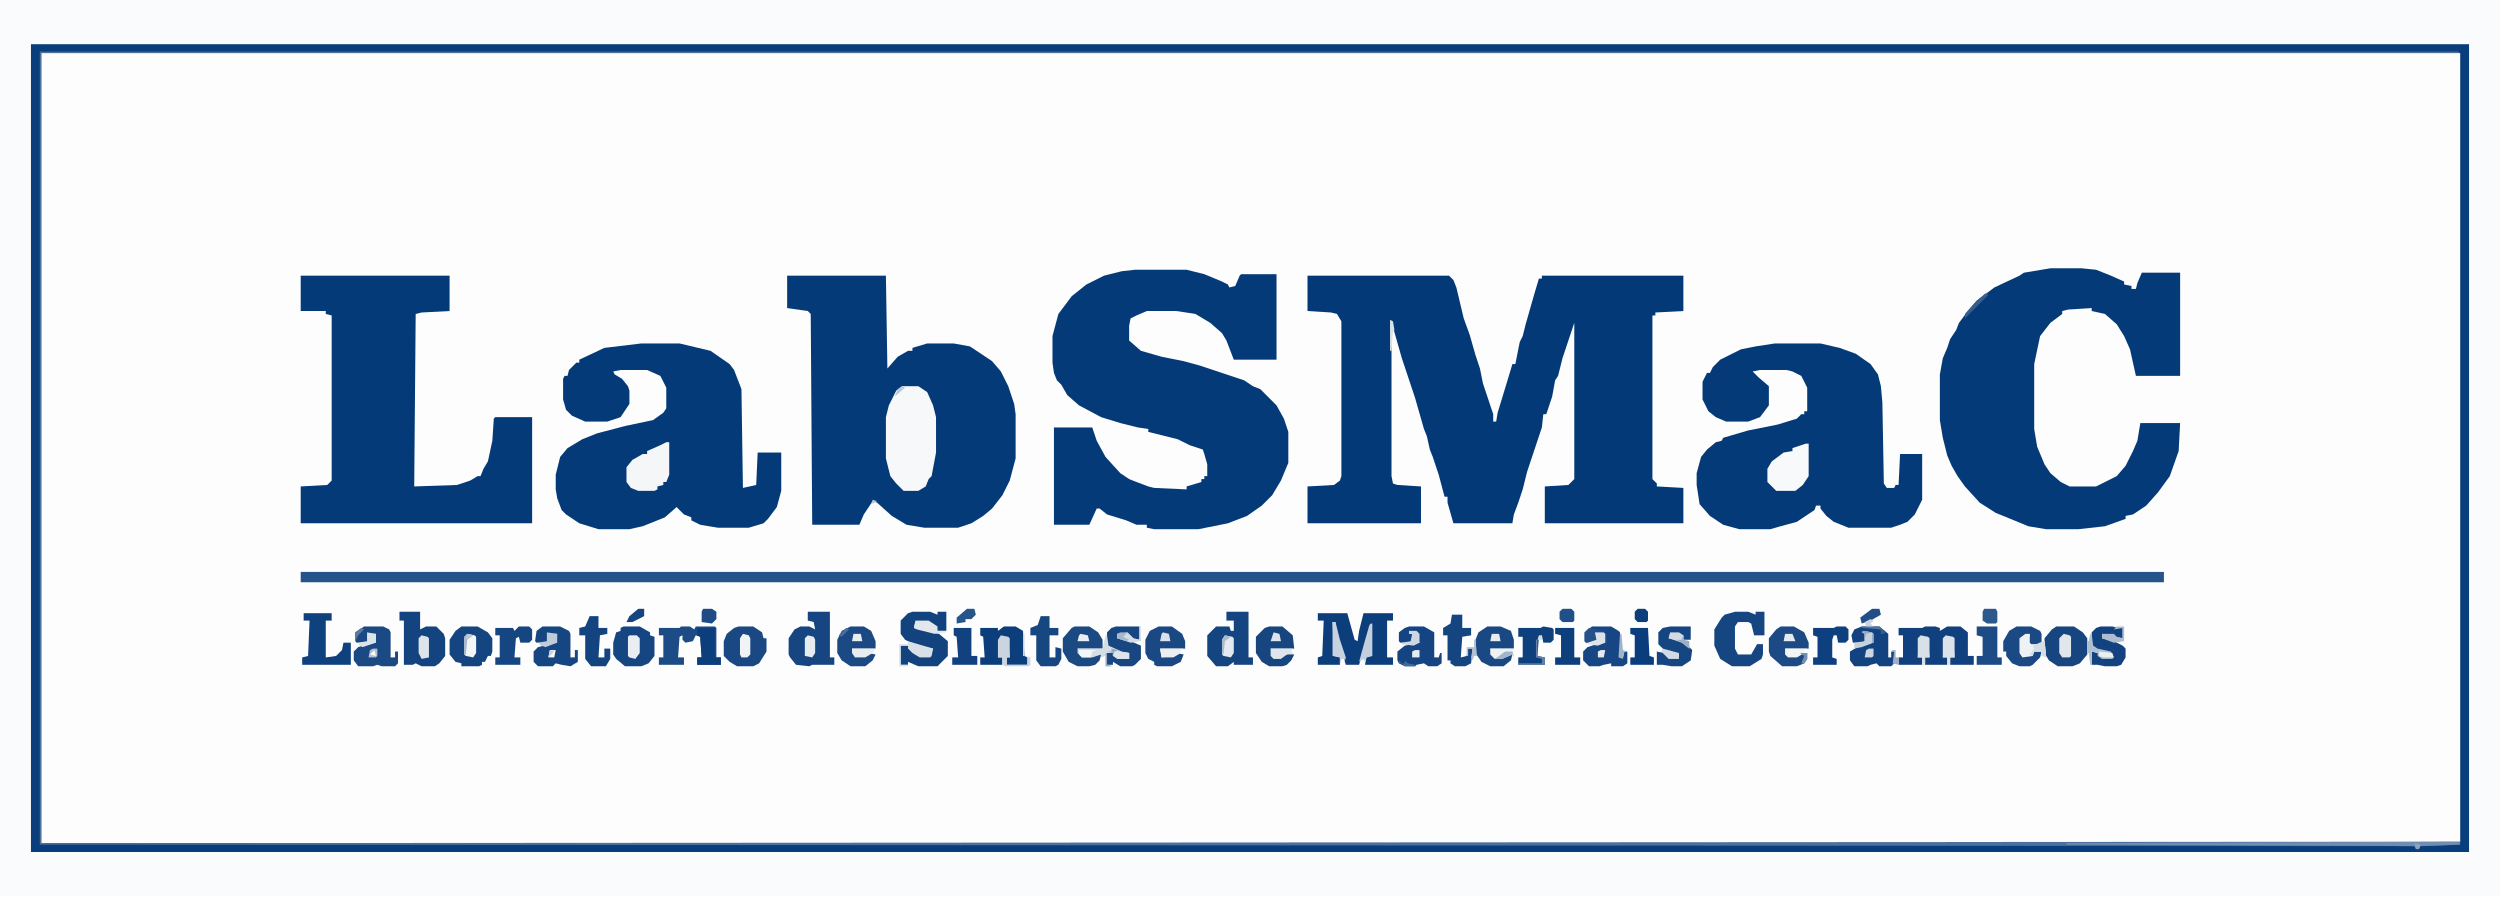
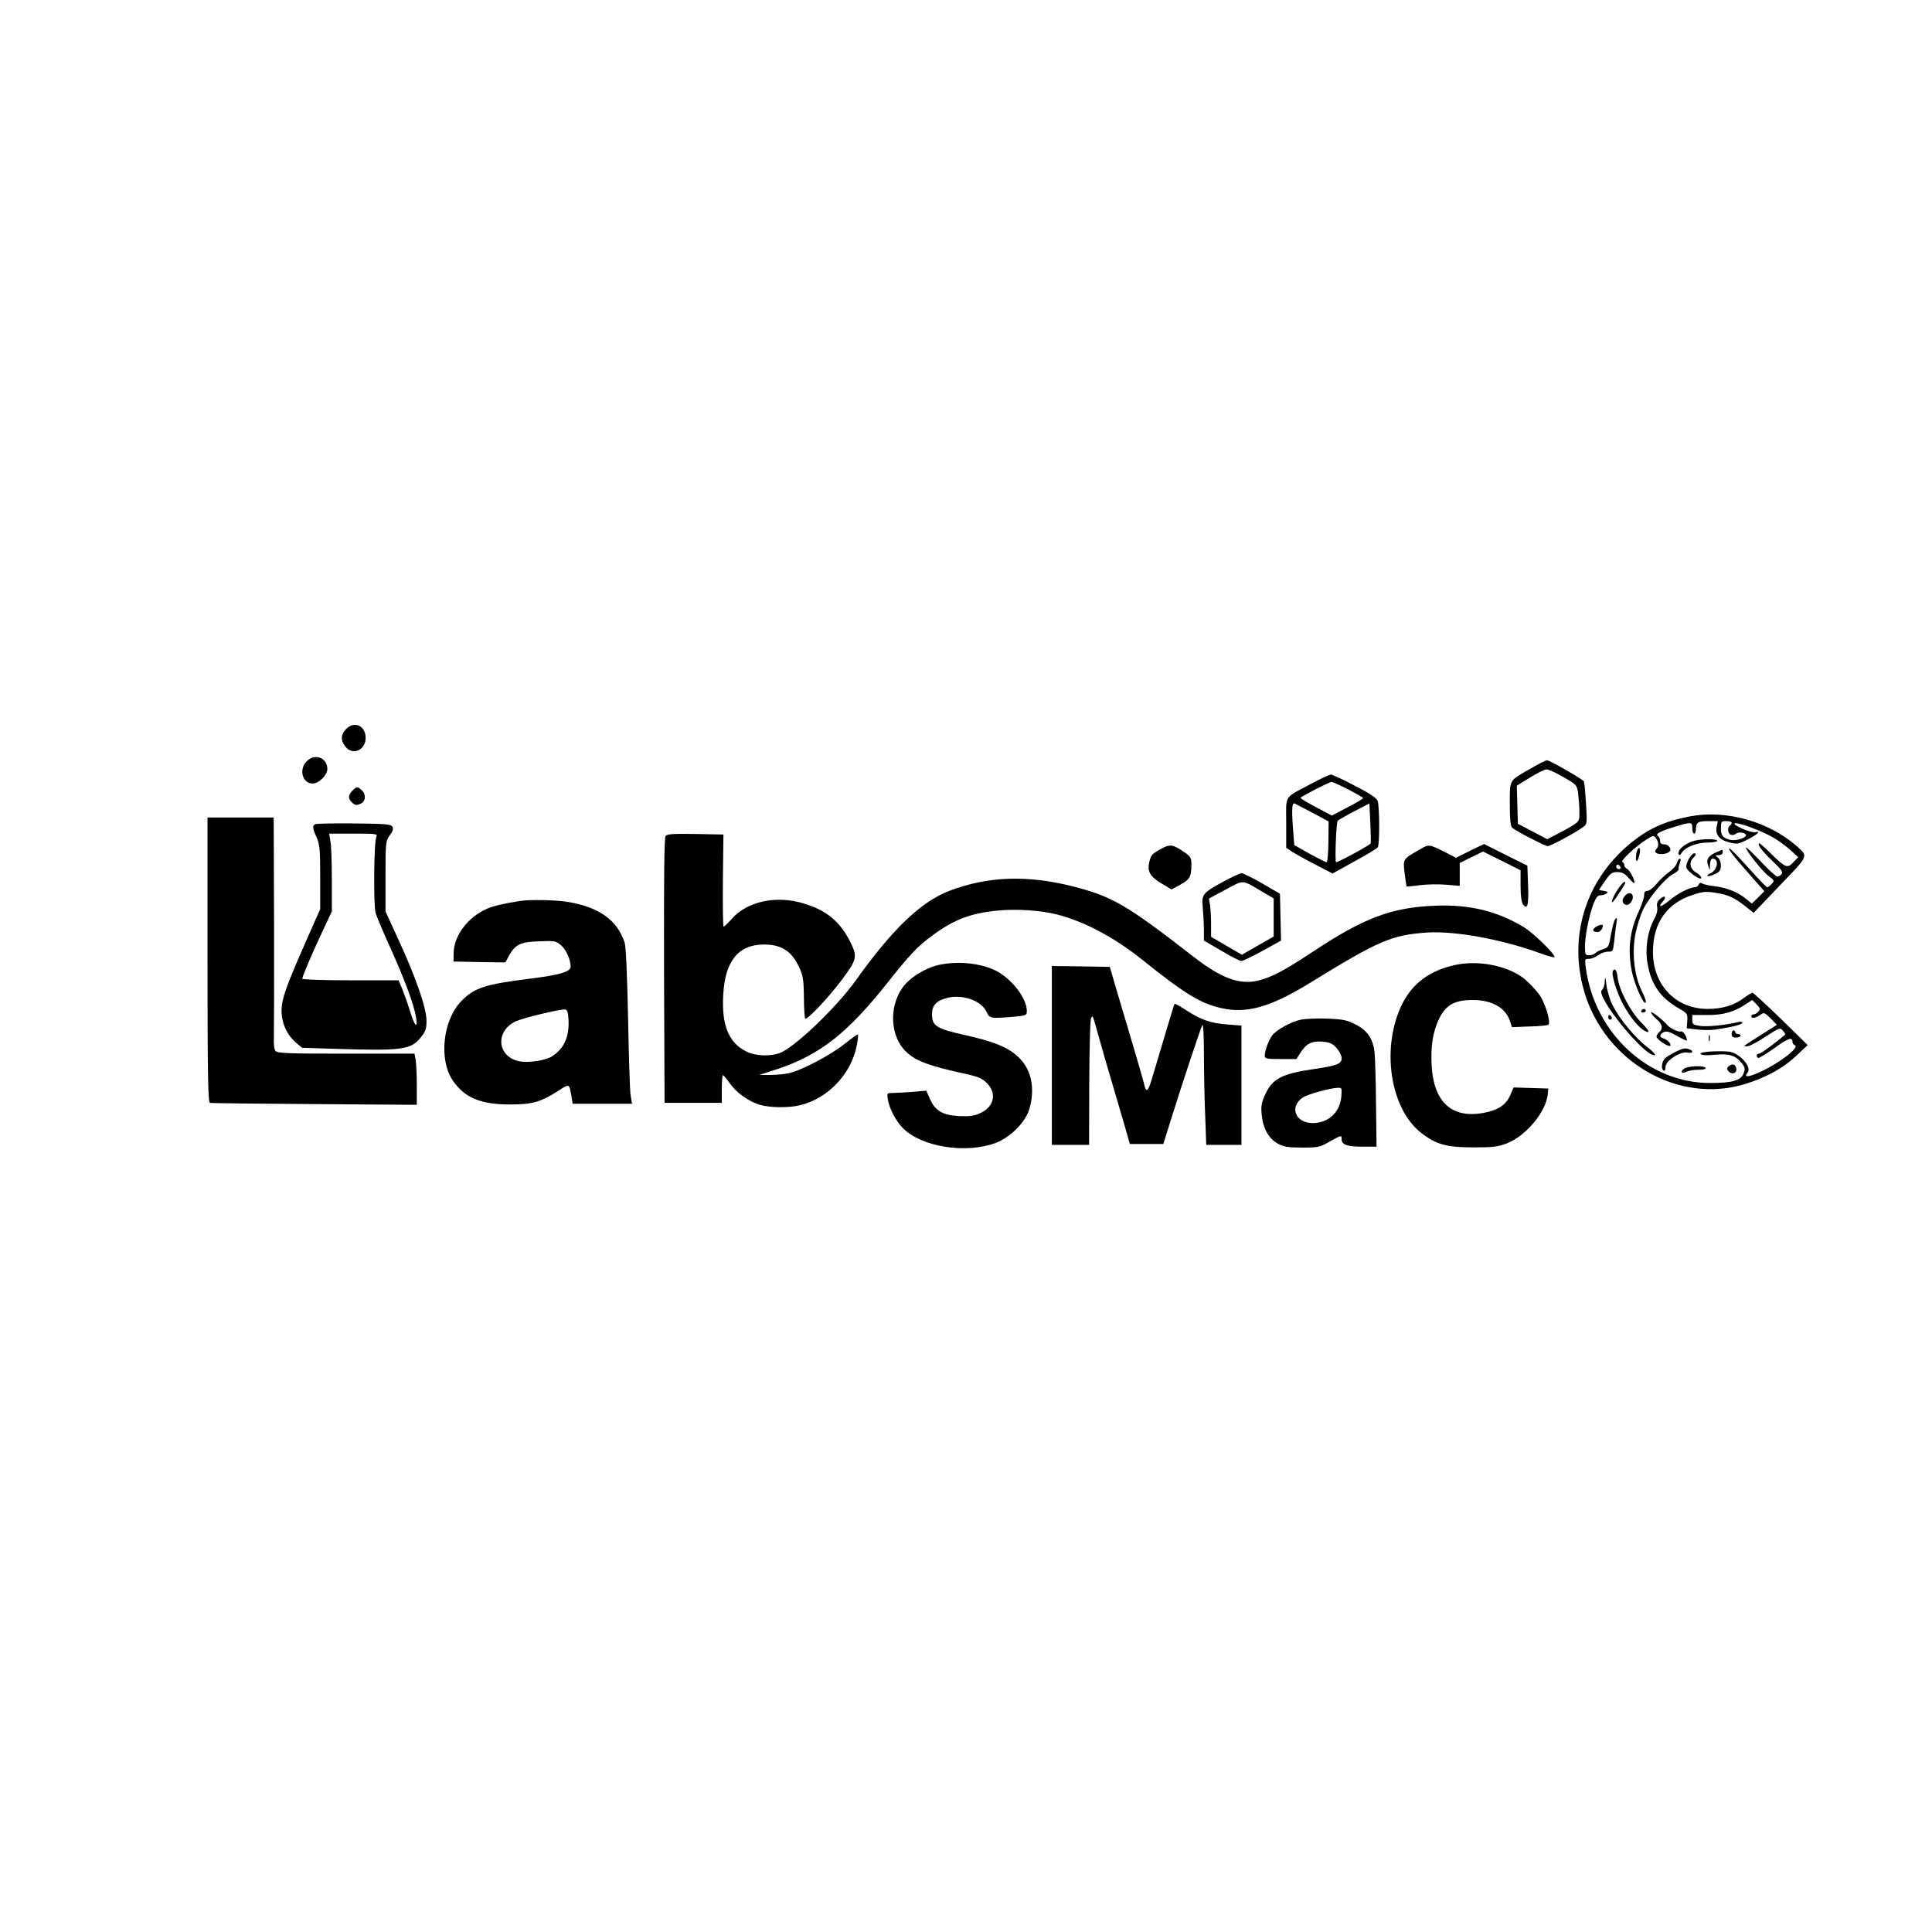
- <svg xmlns="http://www.w3.org/2000/svg" version="1.1" viewBox="0 0 1696 608" preserveAspectRatio="xMidYMid meet">
-   <path d="M0,0 L1696,0 L1696,608 L0,608 Z " fill="#FDFDFD" transform="translate(0,0)" />
-   <path d="M0,0 L1696,0 L1696,608 L0,608 Z M21,30 L21,578 L1675,578 L1675,30 Z " fill="#FAFBFC" transform="translate(0,0)" />
-   <path d="M0,0 L96,0 L99,3 L101,8 L106,29 L110,40 L114,54 L117,63 L119,73 L122,82 L126,94 L126,99 L128,99 L129,93 L136,70 L139,60 L141,60 L144,45 L146,41 L148,33 L154,12 L157,2 L159,2 L159,0 L255,0 L255,24 L236,25 L236,27 L234,27 L234,138 L237,141 L237,143 L255,144 L255,168 L161,168 L161,143 L177,142 L181,138 L181,32 L176,47 L173,56 L170,68 L168,71 L166,82 L162,94 L160,94 L159,103 L149,133 L146,145 L143,154 L140,162 L139,168 L99,168 L95,154 L95,150 L93,150 L89,135 L85,123 L83,118 L81,109 L79,104 L73,83 L64,56 L58,35 L57,31 L57,136 L58,141 L61,142 L77,143 L77,168 L0,168 L0,143 L18,142 L22,139 L23,136 L23,31 L20,26 L16,25 L0,24 Z " fill="#043978" transform="translate(887,187)" />
-   <path d="M0,0 L1654,0 L1654,548 L0,548 Z M7,6 L7,542 L1647,542 L1648,541 L1648,6 Z " fill="#0A3D7B" transform="translate(21,30)" />
-   <path d="M0,0 L35,0 L47,3 L59,8 L63,10 L64,12 L68,11 L71,4 L72,3 L96,3 L96,61 L67,61 L62,48 L59,43 L51,36 L41,30 L28,28 L8,28 L1,31 L-3,33 L-4,38 L-4,48 L4,55 L18,59 L33,62 L44,65 L65,72 L74,75 L80,79 L85,81 L96,92 L101,101 L104,110 L104,131 L99,143 L93,153 L86,160 L76,167 L63,172 L43,176 L13,176 L8,175 L8,173 L1,173 L-6,170 L-19,166 L-24,162 L-26,162 L-31,173 L-55,173 L-55,107 L-29,107 L-26,116 L-20,127 L-10,138 L-4,142 L1,144 L9,147 L13,148 L35,149 L35,147 L45,144 L45,142 L47,142 L47,140 L49,140 L49,132 L47,125 L46,122 L37,119 L29,115 L9,110 L9,108 L2,107 L-10,104 L-23,100 L-38,92 L-46,85 L-50,78 L-53,75 L-55,70 L-56,63 L-56,45 L-52,30 L-43,18 L-33,10 L-21,4 L-9,1 Z " fill="#053A79" transform="translate(770,183)" />
-   <path d="M0,0 L67,0 L68,63 L75,55 L82,51 L85,51 L85,49 L95,46 L113,46 L124,48 L139,58 L145,65 L150,75 L154,87 L155,94 L155,124 L151,139 L146,149 L139,158 L133,163 L125,168 L116,171 L93,171 L81,169 L71,163 L61,154 L58,153 L52,162 L49,169 L17,169 L16,26 L14,24 L0,22 Z " fill="#053A79" transform="translate(534,187)" />
-   <path d="M0,0 L21,0 L31,1 L41,5 L50,9 L50,11 L55,12 L55,14 L58,14 L59,10 L62,3 L88,3 L88,73 L58,73 L54,55 L50,46 L45,38 L37,31 L28,29 L28,27 L12,28 L8,29 L8,31 L0,37 L-7,46 L-11,65 L-11,109 L-9,121 L-4,133 L0,139 L7,145 L13,148 L31,148 L45,141 L51,134 L56,124 L59,117 L61,105 L88,105 L87,124 L81,141 L73,152 L65,161 L56,167 L51,168 L51,170 L37,175 L19,177 L-3,177 L-15,175 L-32,168 L-37,166 L-48,159 L-58,148 L-63,141 L-67,134 L-70,127 L-73,115 L-75,103 L-75,72 L-73,61 L-70,54 L-68,48 L-64,42 L-62,37 L-56,29 L-50,22 L-38,13 L-21,5 L-18,3 Z " fill="#053A78" transform="translate(1391,182)" />
-   <path d="M0,0 L101,0 L101,24 L82,25 L78,26 L77,143 L106,142 L115,139 L120,136 L122,136 L124,131 L127,126 L130,112 L131,97 L132,96 L157,96 L157,168 L0,168 L0,143 L18,142 L21,139 L21,27 L17,26 L17,24 L0,24 Z " fill="#053A79" transform="translate(204,187)" />
-   <path d="M0,0 L26,0 L47,5 L60,14 L63,18 L68,31 L69,98 L78,96 L79,74 L95,74 L95,100 L92,111 L86,119 L83,122 L73,125 L52,125 L40,123 L34,120 L34,118 L29,116 L24,111 L16,118 L1,124 L-8,126 L-29,126 L-42,122 L-51,116 L-54,113 L-57,105 L-58,99 L-58,89 L-55,77 L-50,71 L-40,65 L-30,61 L-11,56 L8,52 L15,47 L17,44 L17,30 L13,22 L4,18 L-14,18 L-19,19 L-18,21 L-13,24 L-9,29 L-8,32 L-8,41 L-14,50 L-23,53 L-38,53 L-47,49 L-51,45 L-53,38 L-53,24 L-52,22 L-50,22 L-49,18 L-44,13 L-42,13 L-42,11 L-25,3 Z " fill="#053A78" transform="translate(435,233)" />
-   <path d="M0,0 L31,0 L44,3 L55,7 L65,14 L70,21 L72,29 L73,40 L74,95 L76,98 L81,98 L82,96 L84,96 L85,75 L100,75 L100,106 L95,116 L90,121 L85,123 L79,125 L50,125 L40,121 L35,117 L31,112 L31,110 L28,110 L27,113 L15,121 L4,124 L-3,126 L-24,126 L-35,123 L-44,117 L-51,109 L-53,96 L-53,88 L-50,77 L-46,72 L-40,67 L-36,66 L-35,64 L-18,59 L2,55 L15,51 L18,48 L20,48 L20,46 L22,46 L22,30 L18,22 L12,19 L8,18 L-10,18 L-15,19 L-11,23 L-4,29 L-4,42 L-10,50 L-18,53 L-33,53 L-40,50 L-45,46 L-49,38 L-49,26 L-46,20 L-44,20 L-42,16 L-37,11 L-23,4 L-13,2 Z " fill="#053A79" transform="translate(1204,233)" />
-   <path d="M0,0 L1264,0 L1264,7 L0,7 Z " fill="#26538A" transform="translate(204,388)" />
-   <path d="M0,0 L1641,0 L1641,1 L1,1 L1,537 L1642,536 L1642,538 L1615,539 L1614,541 L1612,541 L1611,539 L0,538 Z " fill="#4D719D" transform="translate(27,35)" />
-   <path d="M0,0 L11,0 L17,4 L21,13 L23,21 L23,45 L20,61 L18,63 L16,68 L11,71 L1,71 L-4,66 L-8,61 L-11,49 L-11,21 L-9,13 L-4,3 Z " fill="#F6F8F9" transform="translate(612,262)" />
-   <path d="M0,0 L20,0 L25,18 L27,19 L28,12 L31,0 L51,0 L51,5 L47,5 L47,30 L51,30 L51,35 L32,35 L33,30 L36,29 L36,8 L31,25 L28,35 L19,35 L14,18 L12,10 L12,6 L10,6 L11,29 L15,30 L15,35 L0,35 L0,30 L3,29 L4,5 L0,5 Z " fill="#0C3E7C" transform="translate(894,416)" />
-   <path d="M0,0 L7,0 L10,1 L10,3 L15,0 L24,0 L29,4 L29,20 L33,20 L33,26 L17,26 L17,21 L20,21 L19,8 L14,7 L13,8 L12,21 L15,21 L15,26 L0,26 L0,21 L3,21 L2,8 L-3,7 L-4,8 L-5,21 L-2,21 L-2,26 L-18,26 L-18,21 L-15,21 L-15,6 L-18,6 L-18,1 L-5,1 L-2,1 Z " fill="#10417E" transform="translate(1306,425)" />
-   <path d="M0,0 L15,0 L15,31 L18,31 L18,36 L5,36 L5,34 L1,37 L-7,37 L-13,30 L-13,16 L-7,10 L2,10 L3,13 L5,13 L5,6 L0,6 Z " fill="#144581" transform="translate(832,415)" />
-   <path d="M0,0 L15,0 L15,31 L18,31 L18,36 L3,36 L1,37 L-8,36 L-12,31 L-13,29 L-13,18 L-9,12 L-5,10 L1,10 L5,12 L4,7 L0,6 Z " fill="#164581" transform="translate(548,415)" />
-   <path d="M0,0 L12,0 L17,2 L17,0 L23,0 L23,13 L17,13 L15,9 L11,7 L2,7 L1,11 L18,15 L24,20 L24,30 L17,37 L4,37 L-3,34 L-3,36 L-8,36 L-8,23 L-3,23 L2,29 L5,30 L12,30 L14,25 L3,23 L-5,19 L-8,15 L-8,6 L-3,1 Z " fill="#13437F" transform="translate(619,415)" />
-   <path d="M0,0 L14,0 L14,12 L18,10 L25,10 L30,15 L31,18 L31,30 L27,35 L24,37 L15,37 L11,35 L9,36 L3,36 L3,6 L0,6 Z " fill="#14447F" transform="translate(271,415)" />
-   <path d="M0,0 L9,0 L14,2 L14,0 L20,0 L20,16 L13,16 L11,8 L9,7 L2,7 L0,10 L0,25 L2,29 L11,29 L15,22 L19,22 L19,29 L18,32 L10,37 L-2,37 L-10,32 L-14,23 L-14,12 L-9,4 L-7,2 Z " fill="#164681" transform="translate(1177,415)" />
-   <path d="M0,0 L6,0 L9,2 L10,0 L23,0 L24,1 L24,21 L27,21 L27,26 L11,26 L11,21 L14,21 L13,7 L10,6 L8,10 L3,11 L1,9 L1,6 L-1,7 L-2,21 L2,21 L2,26 L-15,26 L-15,21 L-12,21 L-12,6 L-15,6 L-15,1 L-3,1 L-1,1 Z " fill="#1C4B85" transform="translate(462,425)" />
-   <path d="M0,0 L2,0 L2,22 L0,27 L-2,27 L-2,29 L-6,30 L-6,32 L-8,33 L-19,33 L-24,31 L-27,27 L-27,17 L-23,12 L-16,8 L-13,8 L-13,6 L-4,2 Z " fill="#F4F6F8" transform="translate(452,300)" />
-   <path d="M0,0 L2,0 L2,22 L-2,28 L-7,32 L-20,32 L-26,26 L-26,17 L-23,12 L-15,6 L-9,5 L-9,3 Z " fill="#F7F9FA" transform="translate(1225,301)" />
-   <path d="M0,0 L12,0 L18,4 L21,8 L21,19 L16,25 L11,27 L1,27 L-5,23 L-8,18 L-8,8 L-3,2 Z " fill="#164580" transform="translate(1395,425)" />
-   <path d="M0,0 L10,0 L16,4 L17,8 L19,8 L19,17 L14,25 L10,27 L-1,27 L-6,24 L-10,20 L-10,10 L-8,5 L-3,1 Z " fill="#194882" transform="translate(501,425)" />
-   <path d="M0,0 L11,0 L18,4 L21,8 L21,17 L20,20 L18,20 L16,24 L14,24 L14,26 L12,27 L0,27 L0,25 L-4,24 L-8,19 L-8,9 L-4,3 Z " fill="#154581" transform="translate(313,425)" />
-   <path d="M0,0 L11,0 L18,4 L18,6 L21,7 L21,20 L17,25 L12,27 L1,27 L-5,22 L-7,19 L-7,11 L-5,4 L-2,3 L-2,1 Z " fill="#164681" transform="translate(423,425)" />
-   <path d="M0,0 L19,0 L19,5 L15,5 L15,30 L22,29 L26,25 L27,20 L32,20 L32,35 L-1,35 L-1,30 L3,29 L4,5 L0,5 Z " fill="#0F417F" transform="translate(206,416)" />
-   <path d="M0,0 L13,0 L17,2 L18,4 L18,21 L21,21 L21,17 L23,17 L23,25 L21,27 L12,27 L9,26 L6,27 L-4,27 L-7,23 L-7,17 L-4,14 L5,11 L8,11 L8,5 L3,5 L3,10 L2,11 L-5,11 L-6,10 L-6,4 Z " fill="#1A4983" transform="translate(247,425)" />
-   <path d="M0,0 L12,0 L18,5 L18,21 L20,21 L20,17 L22,17 L22,25 L20,27 L12,27 L10,25 L6,26 L4,27 L-5,27 L-8,23 L-8,17 L-3,14 L7,11 L7,5 L1,4 L2,5 L2,10 L0,11 L-6,11 L-7,6 L-5,2 Z " fill="#12427F" transform="translate(1263,425)" />
-   <path d="M0,0 L13,0 L18,3 L19,4 L19,21 L21,21 L22,17 L24,17 L24,25 L21,27 L13,27 L13,25 L8,26 L5,27 L-2,27 L-6,23 L-6,17 L-3,14 L6,11 L9,11 L8,5 L3,5 L4,9 L2,11 L-4,11 L-5,10 L-5,4 Z " fill="#164683" transform="translate(1080,425)" />
-   <path d="M0,0 L8,0 L13,3 L14,20 L16,21 L16,26 L2,26 L2,21 L4,21 L3,8 L-2,7 L-3,9 L-4,21 L-1,21 L-1,26 L-16,26 L-16,21 L-13,21 L-14,7 L-16,6 L-16,1 L-4,1 L-4,3 Z " fill="#0C3E7C" transform="translate(681,425)" />
-   <path d="M0,0 L10,0 L17,4 L17,21 L20,21 L21,18 L22,18 L22,25 L19,27 L13,27 L10,25 L5,26 L4,27 L-3,27 L-7,25 L-8,23 L-8,17 L-3,13 L7,11 L5,4 L0,3 L0,5 L2,5 L2,10 L1,11 L-6,11 L-7,10 L-7,4 L-3,1 Z " fill="#144481" transform="translate(956,425)" />
-   <path d="M0,0 L12,0 L18,3 L19,5 L19,21 L22,21 L22,16 L24,16 L24,24 L19,27 L13,26 L9,25 L7,27 L-3,27 L-6,24 L-6,17 L-3,14 L9,11 L10,5 L4,5 L4,10 L3,11 L-4,11 L-5,10 L-4,3 Z " fill="#164682" transform="translate(368,425)" />
-   <path d="M0,0 L9,0 L16,4 L19,11 L19,15 L3,15 L5,20 L11,20 L13,18 L18,18 L18,22 L16,25 L11,27 L1,27 L-7,20 L-8,17 L-8,8 L-3,2 Z " fill="#1B4A84" transform="translate(1208,425)" />
-   <path d="M0,0 L10,0 L16,4 L19,9 L19,15 L2,15 L5,20 L12,20 L13,19 L18,19 L17,23 L14,26 L10,27 L2,27 L-4,24 L-8,17 L-8,8 L-2,1 Z " fill="#1B4A83" transform="translate(729,425)" />
-   <path d="M0,0 L9,0 L16,5 L18,10 L18,15 L1,15 L2,21 L10,20 L12,18 L17,19 L15,24 L9,27 L-1,27 L-3,26 L-3,24 L-7,22 L-9,18 L-9,9 L-6,3 Z " fill="#194883" transform="translate(786,425)" />
-   <path d="M0,0 L9,0 L14,3 L17,10 L17,15 L1,15 L3,20 L10,20 L12,18 L17,19 L15,23 L10,27 L0,27 L-6,23 L-9,18 L-9,9 L-6,3 Z " fill="#1A4983" transform="translate(577,425)" />
-   <path d="M0,0 L9,0 L16,3 L18,9 L18,15 L2,15 L4,20 L5,21 L12,20 L17,19 L16,23 L11,27 L2,27 L-4,24 L-8,18 L-8,9 L-6,4 Z " fill="#194882" transform="translate(1009,425)" />
-   <path d="M0,0 L9,0 L16,6 L17,15 L1,15 L3,21 L10,20 L14,18 L17,19 L15,23 L12,26 L9,27 L0,27 L-5,24 L-9,18 L-9,7 L-3,1 Z " fill="#164580" transform="translate(861,425)" />
-   <path d="M0,0 L6,0 L9,0 L14,0 L14,9 L9,9 L9,6 L0,5 L-1,8 L4,9 L11,12 L15,16 L14,23 L8,27 L1,27 L-5,26 L-9,26 L-9,17 L-4,18 L-1,21 L6,21 L6,19 L-4,16 L-8,12 L-8,4 L-5,1 Z " fill="#164681" transform="translate(1133,425)" />
-   <path d="M0,0 L16,0 L16,9 L11,8 L8,5 L1,5 L1,8 L10,10 L17,13 L17,22 L13,26 L11,27 L3,27 L-2,24 L-2,26 L-6,26 L-6,18 L-2,18 L-2,20 L9,22 L9,18 L2,17 L-5,14 L-6,13 L-6,4 L-3,1 Z " fill="#174681" transform="translate(757,425)" />
-   <path d="M0,0 L10,0 L16,3 L17,5 L17,11 L15,13 L10,13 L8,11 L9,5 L3,8 L3,18 L4,20 L11,19 L12,17 L17,17 L16,21 L11,26 L9,27 L2,27 L-3,25 L-7,20 L-7,17 L-9,17 L-9,10 L-5,3 Z " fill="#1A4983" transform="translate(1368,425)" />
-   <path d="M0,0 L8,0 L12,1 L15,1 L15,8 L10,7 L9,6 L1,5 L1,8 L9,10 L15,13 L17,15 L17,21 L14,26 L11,27 L3,27 L-2,26 L-6,26 L-6,17 L-2,18 L1,21 L8,21 L7,18 L-4,15 L-6,13 L-6,4 L-3,1 Z " fill="#12427F" transform="translate(1425,425)" />
-   <path d="M0,0 L7,0 L9,2 L9,9 L7,11 L1,11 L0,7 L-2,8 L-3,21 L1,21 L1,26 L-16,26 L-16,21 L-13,21 L-13,6 L-16,6 L-16,1 L-4,1 L-3,3 Z " fill="#164681" transform="translate(352,425)" />
-   <path d="M0,0 L6,1 L7,2 L7,9 L5,11 L0,11 L-1,6 L-3,7 L-4,20 L1,21 L1,26 L-17,26 L-17,21 L-14,21 L-14,7 L-17,7 L-17,1 L-5,1 L-2,1 Z " fill="#0E407D" transform="translate(1047,425)" />
-   <path d="M0,0 L6,0 L6,8 L12,8 L12,13 L6,13 L6,28 L10,28 L10,21 L14,22 L14,29 L12,33 L10,34 L0,34 L-3,30 L-3,13 L-7,13 L-7,8 L-2,6 Z " fill="#174781" transform="translate(706,418)" />
-   <path d="M0,0 L7,0 L7,9 L13,9 L13,14 L7,15 L6,29 L10,28 L11,23 L14,23 L13,33 L9,35 L2,35 L-1,33 L-1,31 L-3,31 L-3,14 L-6,14 L-6,9 L-1,6 Z " fill="#154581" transform="translate(985,417)" />
-   <path d="M0,0 L6,0 L6,8 L12,8 L12,12 L7,13 L6,28 L10,28 L10,22 L14,22 L14,29 L11,34 L1,34 L-3,29 L-3,13 L-7,13 L-7,8 L-3,7 Z " fill="#144480" transform="translate(400,418)" />
-   <path d="M0,0 L6,0 L8,2 L8,9 L6,11 L1,11 L0,6 L-2,6 L-3,9 L-3,21 L0,22 L0,26 L-16,26 L-16,21 L-13,21 L-13,7 L-16,6 L-16,1 L-4,1 L-2,1 Z " fill="#0E3F7E" transform="translate(1246,425)" />
-   <path d="M0,0 L14,0 L14,21 L17,21 L17,26 L0,26 L0,20 L4,20 L4,7 L0,6 Z " fill="#1C4B85" transform="translate(1341,425)" />
-   <path d="M0,0 L12,0 L12,19 L16,19 L16,25 L-1,25 L-1,20 L3,20 L2,6 L0,5 Z " fill="#11427F" transform="translate(647,426)" />
-   <path d="M0,0 L13,0 L13,20 L17,20 L17,25 L0,25 L0,20 L4,20 L4,5 L0,4 Z " fill="#0D3F7D" transform="translate(1055,426)" />
-   <path d="M0,0 L1,2 L-26,3 L-27,5 L-29,5 L-30,3 L-266,2 L-266,1 Z " fill="#718DAF" transform="translate(1668,571)" />
-   <path d="M0,0 L12,0 L12,20 L16,20 L16,25 L0,25 L0,20 L3,20 L2,6 L0,5 Z " fill="#0C3E7C" transform="translate(473,426)" />
-   <path d="M0,0 L12,0 L13,19 L16,20 L16,25 L0,25 L0,20 L3,20 L3,5 L0,4 Z " fill="#0B3D7C" transform="translate(1106,426)" />
-   <path d="M0,0 L1,0 L2,7 L11,11 L16,12 L16,16 L8,16 L5,14 L5,12 L1,12 L1,20 L5,21 L0,21 L0,14 L-3,15 L-3,13 L-9,15 L-16,15 L-19,12 L-19,9 L-2,9 Z " fill="#D6DEE5" transform="translate(750,431)" />
-   <path d="M0,0 L1,0 L1,15 L0,15 Z M-15,1 L-10,2 L-9,3 L-9,16 L-11,16 L-11,21 L3,21 L3,16 L1,15 L5,16 L5,21 L4,22 L-12,22 L-14,21 L-14,16 L-17,16 L-17,4 Z " fill="#CBD5E0" transform="translate(694,430)" />
-   <path d="M0,0 L3,0 L3,6 L4,7 L9,7 L13,5 L14,13 L14,16 L11,15 L11,12 L6,12 L5,15 L-2,16 L-4,13 L-4,3 Z " fill="#EFF2F4" transform="translate(1374,430)" />
-   <path d="M0,0 L17,5 L16,10 L15,11 L8,11 L3,8 L0,5 L0,3 L-5,3 L-5,16 L0,16 L0,17 L-6,17 L-6,2 L0,2 Z " fill="#D8E0E8" transform="translate(616,435)" />
-   <path d="M0,0 L5,1 L6,2 L6,15 L3,15 L3,20 L1,20 L1,15 L-2,15 L-2,2 Z " fill="#D8E0E8" transform="translate(1303,431)" />
-   <path d="M0,0 L5,1 L6,2 L6,15 L3,15 L3,20 L1,20 L1,15 L-2,15 L-2,2 Z " fill="#DCE2E9" transform="translate(1320,431)" />
-   <path d="M0,0 L2,0 L5,12 L9,24 L8,28 L8,25 L6,25 L5,29 L5,24 L0,23 Z " fill="#C9D3DF" transform="translate(904,422)" />
-   <path d="M0,0 L5,1 L6,2 L6,13 L4,16 L-1,15 L-2,14 L-2,2 Z " fill="#F3F6F7" transform="translate(317,430)" />
-   <path d="M0,0 L4,1 L5,2 L5,15 L4,16 L-1,16 L-3,13 L-3,3 Z " fill="#E0E6EB" transform="translate(1400,430)" />
-   <path d="M0,0 L5,0 L7,2 L7,12 L4,16 L0,15 L-1,14 L-1,1 Z " fill="#EAEEF2" transform="translate(427,431)" />
-   <path d="M0,0 L1,0 L1,22 L-3,23 L-4,26 L-5,24 L-8,26 L-5,15 L-1,1 Z " fill="#C3CFDC" transform="translate(930,423)" />
-   <path d="M0,0 L1,0 L2,8 L5,10 L14,12 L16,16 L15,17 L8,17 L5,15 L5,13 L1,12 L1,21 L0,21 L-1,13 L-2,13 L-2,5 L-1,5 Z M5,20 L8,21 Z M1,21 L5,22 Z " fill="#B0C0D1" transform="translate(1418,430)" />
-   <path d="M0,0 L5,1 L6,2 L6,12 L4,15 L-1,14 L-2,13 L-2,3 Z " fill="#E3E9EE" transform="translate(831,431)" />
-   <path d="M0,0 L9,0 L15,4 L15,7 L21,7 L21,8 L13,9 L1,6 L-1,5 Z " fill="#E1E7EC" transform="translate(621,421)" />
-   <path d="M0,0 L4,1 L5,2 L5,15 L0,16 L-2,12 L-2,2 Z " fill="#DCE3EA" transform="translate(286,431)" />
-   <path d="M0,0 L4,1 L5,3 L5,14 L3,16 L-1,16 L-2,14 L-2,3 Z " fill="#F1F4F6" transform="translate(504,430)" />
-   <path d="M0,0 L4,1 L5,3 L5,12 L3,15 L-2,14 L-2,2 Z " fill="#E6EBEF" transform="translate(548,431)" />
-   <path d="M0,0 L8,0 L9,2 L9,9 L8,10 L2,10 L-1,8 L-1,2 Z " fill="#2D588C" transform="translate(1346,413)" />
-   <path d="M0,0 L16,0 L16,6 L15,4 L8,7 L3,7 L0,4 Z " fill="#EEF2F3" transform="translate(1011,440)" />
-   <path d="M0,0 L4,1 L10,2 L10,3 L5,4 L6,8 L4,10 L-2,10 L-3,9 L-3,3 Z M10,3 Z M11,4 L12,4 L12,10 L11,10 Z M8,10 L11,11 Z " fill="#245189" transform="translate(1078,426)" />
-   <path d="M0,0 L6,0 L9,2 L9,7 L6,10 L-1,9 L-1,2 Z " fill="#1E4B83" transform="translate(477,413)" />
-   <path d="M0,0 L15,0 L14,2 L16,4 L11,4 L7,7 L2,7 L0,5 Z M16,4 Z " fill="#DFE5EA" transform="translate(862,440)" />
-   <path d="M0,0 L6,0 L8,2 L8,8 L7,9 L0,9 L-2,7 L-2,2 Z " fill="#214F89" transform="translate(1060,413)" />
-   <path d="M0,0 L16,0 L14,1 L14,3 L9,6 L1,6 Z " fill="#EBEFF2" transform="translate(787,440)" />
-   <path d="M0,0 L5,0 L6,4 L-1,8 L-7,10 L-8,6 Z " fill="#214E86" transform="translate(1270,413)" />
-   <path d="M0,0 L5,0 L6,4 L3,7 L-1,7 L-1,9 L-7,10 L-7,6 Z " fill="#27548A" transform="translate(656,413)" />
-   <path d="M0,0 L6,1 L7,2 L7,8 L-1,11 L-6,12 L-6,9 L-6,8 L1,7 L1,2 L-1,1 Z " fill="#C5D1DD" transform="translate(1264,428)" />
-   <path d="M0,0 L5,0 L7,2 L7,8 L6,9 L0,9 L-2,7 L-2,2 Z " fill="#0D3E7B" transform="translate(1111,413)" />
-   <path d="M0,0 L16,0 L14,3 L9,6 L2,6 L0,3 Z " fill="#E8EDF0" transform="translate(578,440)" />
-   <path d="M0,0 L5,0 L5,10 L-2,11 L-10,8 L-10,5 L-2,5 L0,7 L4,8 L4,1 L-2,2 Z " fill="#AEBED0" transform="translate(1436,425)" />
-   <path d="M0,0 L15,0 L13,1 L13,3 L8,6 L2,6 L0,4 Z " fill="#F2F5F6" transform="translate(1211,440)" />
-   <path d="M0,0 L1,0 L1,10 L-6,11 L-15,8 L-15,5 L-8,4 L-4,8 L0,9 Z " fill="#D6DEE5" transform="translate(773,425)" />
-   <path d="M0,0 L7,1 L7,7 L-1,10 L-4,9 L-6,7 L0,6 Z " fill="#BFCBD9" transform="translate(371,429)" />
-   <path d="M0,0 L4,0 L4,5 L-4,9 L-8,9 L-6,5 Z " fill="#16447E" transform="translate(433,413)" />
-   <path d="M0,0 L6,0 L9,2 L9,5 L13,6 L13,8 L13,11 L8,7 L-1,4 Z " fill="#D3DCE5" transform="translate(1133,429)" />
-   <path d="M0,0 L5,0 L7,2 L7,8 L3,10 L-5,9 L-5,8 L1,7 L2,2 L0,2 Z " fill="#CDD7E1" transform="translate(956,428)" />
-   <path d="M0,0 L6,0 L7,1 L7,7 L2,9 L-5,8 L-5,7 L1,5 Z " fill="#DCE3E9" transform="translate(1082,429)" />
-   <path d="M0,0 L1,0 L2,8 L2,11 L-1,10 L-1,7 L-6,7 L-7,10 L-9,9 L-6,5 L-7,3 Z " fill="#D6DEE5" transform="translate(1386,435)" />
-   <path d="M0,0 L6,1 L6,7 L-3,10 L-5,9 L-6,7 L0,6 Z " fill="#DCE3E9" transform="translate(249,429)" />
-   <path d="M0,0 L11,3 L11,7 L4,7 L-1,2 Z " fill="#D2DBE3" transform="translate(1128,440)" />
-   <path d="M0,0 L1,0 L1,11 L6,12 L6,17 L-12,17 L-12,16 L4,16 L4,13 L0,12 Z " fill="#6181A8" transform="translate(1042,434)" />
-   <path d="M0,0 L12,0 L9,1 L8,5 L2,5 L0,3 Z " fill="#F3F6F7" transform="translate(732,441)" />
-   <path d="M0,0 L10,1 L10,5 L2,5 L0,3 Z " fill="#DEE5EA" transform="translate(756,442)" />
-   <path d="M0,0 L2,1 L-14,17 L-14,14 L-6,5 Z " fill="#355E90" transform="translate(1347,199)" />
-   <path d="M0,0 L4,1 L5,6 L-2,6 L-1,1 Z " fill="#DBE2E9" transform="translate(789,429)" />
-   <path d="M0,0 L4,1 L5,6 L-2,6 Z " fill="#DEE4EB" transform="translate(864,429)" />
-   <path d="M0,0 L5,1 L6,5 L-2,5 L-1,1 Z " fill="#EAEEF2" transform="translate(733,430)" />
-   <path d="M0,0 L1,0 L2,11 L0,11 L-1,14 L-2,12 L-1,6 L-4,6 L-4,11 L-5,11 L-5,5 L0,5 Z " fill="#B2C1D2" transform="translate(1000,434)" />
-   <path d="M0,0 L5,0 L6,5 L-1,5 Z " fill="#E7ECF0" transform="translate(1012,430)" />
-   <path d="M0,0 L5,0 L6,5 L-1,5 Z " fill="#E8EDF1" transform="translate(579,430)" />
-   <path d="M0,0 L3,0 L3,5 L2,6 L-3,6 L-2,1 Z " fill="#B0C0D1" transform="translate(253,440)" />
-   <path d="M0,0 L3,0 L3,5 L2,6 L-3,6 L-2,1 Z " fill="#CCD6E1" transform="translate(1268,440)" />
-   <path d="M0,0 L5,0 L7,5 L-1,5 Z " fill="#E4EAEE" transform="translate(1211,430)" />
-   <path d="M0,0 L9,1 L10,4 L3,4 L0,3 Z " fill="#EAEFF1" transform="translate(1424,442)" />
-   <path d="M0,0 L2,1 L3,7 L2,8 L1,21 L0,21 Z " fill="#DBE2E8" transform="translate(943,217)" />
-   <path d="M0,0 L1,0 L2,11 L5,12 L3,12 L2,17 L-1,16 Z " fill="#A1B4C8" transform="translate(1099,430)" />
-   <path d="M0,0 L5,1 L2,2 L1,5 L1,3 L-3,2 L0,2 Z M-4,3 L-3,3 L-3,11 L1,12 L-4,12 Z " fill="#96AAC3" transform="translate(754,440)" />
-   <path d="M0,0 L5,0 L6,4 L5,2 L-2,5 L-7,5 L-4,3 Z " fill="#A2B5CA" transform="translate(1021,442)" />
-   <path d="M0,0 L3,0 L3,5 L5,5 L5,10 L1,9 L2,1 Z M5,4 L8,5 Z " fill="#9BAEC5" transform="translate(1283,441)" />
-   <path d="M0,0 L3,0 L3,5 L-2,5 L-2,1 Z " fill="#E6EBEF" transform="translate(960,441)" />
-   <path d="M0,0 L4,0 L3,5 L-1,5 Z " fill="#F6F8F9" transform="translate(373,441)" />
-   <path d="M0,0 L12,0 L16,4 L13,5 L13,2 L0,1 Z M16,4 Z " fill="#5275A0" transform="translate(1263,425)" />
-   <path d="M0,0 L3,0 L2,5 L-2,5 L-2,1 Z " fill="#E6EAEE" transform="translate(1086,441)" />
-   <path d="M0,0 L4,1 L0,4 L-1,14 L-2,14 L-2,2 Z " fill="#A8B9CC" transform="translate(317,430)" />
-   <path d="M0,0 L1,3 L5,4 L5,6 L5,9 L0,5 L-4,3 L0,3 Z " fill="#9BAFC5" transform="translate(1141,431)" />
-   <path d="M0,0 L5,0 L2,3 L6,5 L4,6 L-2,4 L-2,1 Z " fill="#A6B8CC" transform="translate(760,429)" />
-   <path d="M0,0 L4,1 L0,4 L-1,13 L-2,13 L-2,3 Z M4,1 Z " fill="#AABACD" transform="translate(831,431)" />
-   <path d="M0,0 L5,0 L5,4 L3,7 L1,7 L3,2 Z M-1,1 Z M-2,2 Z " fill="#7591B2" transform="translate(1221,443)" />
-   <path d="M0,0 L6,1 L2,2 L1,6 L1,2 L-1,1 Z M6,2 L7,2 L7,8 L6,8 Z " fill="#95AAC2" transform="translate(1264,428)" />
-   <path d="M0,0 L2,1 L-2,5 L-4,9 L-4,3 Z M-3,9 Z " fill="#587AA3" transform="translate(245,426)" />
-   <path d="M0,0 L2,2 L0,2 Z M4,0 L6,2 L11,3 L11,4 L4,4 L2,2 L4,2 Z " fill="#446A9A" transform="translate(949,448)" />
-   <path d="M0,0 L2,1 L0,3 L2,5 L-3,5 L-4,2 Z " fill="#CBD5DF" transform="translate(1269,420)" />
-   <path d="M0,0 L2,1 L-5,7 L-3,2 Z " fill="#BAC8D7" transform="translate(612,262)" />
-   <path d="M0,0 L2,1 L-3,6 L-5,5 Z " fill="#486D9B" transform="translate(574,426)" />
-   <path d="M0,0 L4,1 L3,4 L1,4 Z " fill="#8CA3BD" transform="translate(1638,572)" />
-   <path d="M0,0 L3,1 L-1,3 Z M3,2 Z M4,3 Z M5,4 Z " fill="#B4C2D2" transform="translate(592,339)" />
-   <path d="M0,0 L3,1 L-1,5 Z " fill="#C9D3DE" transform="translate(373,441)" />
-   <path d="M0,0 L1,4 L-3,3 Z " fill="#FCFDFD" transform="translate(254,441)" />
-   <path d="M0,0 L4,1 L-1,4 Z " fill="#BDCAD8" transform="translate(317,430)" />
-   <path d="M0,0 L2,0 L2,3 L-1,3 Z " fill="#D1DAE2" transform="translate(1044,431)" />
-   <path d="M0,0 L3,1 L2,3 L0,3 Z M3,2 Z " fill="#335D92" transform="translate(1276,427)" />
+ <svg xmlns="http://www.w3.org/2000/svg" version="1.0" width="1080pt" height="1080pt" viewBox="0 0 1080 1080" preserveAspectRatio="xMidYMid meet">
+   <g transform="translate(0,1080) scale(0.1,-0.1)" fill="#000000" stroke="none">
+     <path d="M1935 6725 c-30 -30 -32 -64 -4 -99 40 -51 113 -20 113 49 0 68 -63 97 -109 50z" />
+     <path d="M1715 6545 c-46 -45 -25 -125 33 -125 34 0 82 47 82 81 0 63 -70 90 -115 44z" />
+     <path d="M8555 6503 c-122 -70 -115 -57 -115 -198 0 -86 4 -125 13 -132 25 -21 185 -103 199 -103 15 0 153 74 197 106 23 17 24 19 17 132 -4 64 -9 119 -12 124 -8 13 -191 118 -206 118 -7 0 -49 -21 -93 -47z m185 -47 c74 -43 75 -44 82 -92 3 -27 7 -73 7 -101 1 -50 -1 -54 -37 -77 -20 -13 -61 -35 -90 -50 l-53 -27 -82 43 -82 43 -3 107 -3 106 73 45 c40 25 82 46 93 46 11 0 54 -19 95 -43z" />
+     <path d="M7330 6419 c-157 -84 -140 -58 -140 -219 l0 -139 28 -19 c15 -10 73 -43 129 -72 l102 -53 123 68 c68 37 126 72 130 79 11 16 10 230 -1 259 -7 17 -44 42 -128 85 -65 34 -125 62 -133 62 -8 0 -58 -23 -110 -51z m205 -31 c46 -24 84 -46 85 -49 0 -4 -39 -27 -87 -52 l-88 -46 -87 46 c-49 26 -88 49 -88 53 0 6 159 88 173 89 5 1 46 -18 92 -41z m-199 -131 l91 -49 -1 -114 c-1 -69 -5 -114 -11 -114 -5 1 -48 22 -95 48 l-85 48 -8 104 c-7 103 -4 135 11 128 4 -2 48 -25 98 -51z m326 -172 c-2 -8 -180 -105 -193 -105 -8 0 0 223 9 232 5 5 47 29 93 53 l84 44 5 -107 c3 -59 4 -111 2 -117z" />
+     <path d="M1970 6380 c-24 -24 -25 -43 -4 -64 18 -19 28 -20 55 -6 24 13 25 52 1 73 -24 22 -28 21 -52 -3z" />
+     <path d="M9445 6236 c-136 -26 -225 -66 -322 -143 -247 -198 -351 -500 -276 -803 97 -397 498 -653 874 -559 125 32 242 92 319 166 l65 61 -149 146 c-83 80 -154 146 -159 146 -6 0 -26 -12 -45 -26 -55 -43 -124 -64 -205 -64 -179 0 -307 133 -307 319 0 162 79 274 227 320 53 17 71 19 124 10 71 -11 107 -28 168 -77 l44 -35 147 154 c163 169 159 161 94 219 -159 139 -396 205 -599 166z m151 -57 c-9 -44 16 -75 71 -88 42 -11 50 -10 100 15 57 29 81 51 45 42 -23 -6 -135 43 -114 50 20 6 155 -44 220 -83 31 -19 74 -51 95 -71 l39 -36 -28 -29 c-33 -35 -44 -30 -128 53 -32 32 -61 57 -63 54 -9 -9 16 -42 76 -100 50 -47 59 -61 50 -72 -6 -8 -17 -14 -24 -14 -7 0 -50 39 -94 86 -45 48 -81 82 -81 76 0 -17 90 -131 126 -159 33 -24 34 -27 18 -44 -10 -11 -21 -19 -25 -19 -4 0 -49 46 -100 103 -50 56 -98 106 -107 111 -23 14 14 -36 109 -143 l82 -93 -35 -35 -35 -34 -31 25 c-44 38 -110 64 -178 72 -32 4 -64 11 -70 16 -8 5 -14 3 -18 -7 -3 -8 -13 -15 -23 -15 -30 -1 -95 -35 -142 -74 -45 -38 -68 -42 -36 -6 24 27 11 39 -16 14 -15 -13 -19 -26 -15 -46 3 -18 -3 -41 -19 -70 -35 -64 -50 -163 -35 -244 20 -118 71 -191 175 -251 48 -28 49 -30 47 -70 l-3 -41 60 -7 c33 -4 80 -4 103 0 88 13 148 28 148 38 0 5 -10 7 -22 4 -66 -17 -176 -28 -214 -22 -40 6 -44 9 -44 34 l0 27 83 0 c88 -1 152 17 217 61 l35 23 24 -24 c20 -21 22 -27 11 -40 -7 -9 -19 -16 -26 -16 -8 0 -14 -4 -14 -10 0 -15 23 -12 49 6 22 16 24 15 59 -19 l35 -36 -76 -48 c-124 -79 -115 -72 -91 -72 11 -1 57 23 102 53 79 51 82 53 98 35 10 -11 15 -21 13 -23 -60 -51 -136 -106 -146 -106 -14 0 -18 -16 -5 -24 4 -2 45 22 91 55 79 57 101 64 101 34 0 -7 6 -15 13 -18 31 -11 -94 -106 -202 -153 -61 -27 -84 -27 -62 0 27 32 -49 115 -110 118 -75 5 -160 -3 -153 -13 5 -8 30 -10 81 -5 82 7 116 -4 151 -49 17 -22 18 -30 9 -55 -15 -40 -63 -54 -187 -54 -344 -1 -645 277 -695 642 -7 51 -6 52 18 52 13 0 36 9 50 20 14 11 38 20 55 20 29 0 29 1 36 63 3 34 9 78 12 97 5 27 4 32 -6 24 -6 -6 -17 -45 -24 -85 -12 -70 -14 -75 -44 -85 -18 -5 -37 -15 -44 -22 -7 -7 -22 -12 -35 -12 -21 0 -23 5 -23 49 0 59 22 168 47 237 14 36 24 49 38 49 11 0 27 4 35 10 12 8 9 11 -14 15 l-28 5 34 50 c30 43 39 50 69 50 26 0 41 -8 63 -33 16 -18 30 -31 32 -29 8 8 -26 75 -41 80 -8 4 -15 13 -15 21 0 8 -5 16 -11 18 -13 4 71 84 130 122 42 27 45 28 58 10 16 -22 17 -46 1 -62 -26 -26 46 -38 75 -12 14 13 -5 40 -29 40 -17 0 -24 6 -24 19 0 11 -5 23 -10 26 -19 12 1 24 81 50 103 32 109 32 109 -5 0 -16 5 -30 10 -30 6 0 10 9 10 19 0 43 10 51 67 51 l56 0 -7 -31z m84 22 c0 -6 -4 -13 -10 -16 -15 -10 -12 -45 5 -51 8 -4 22 -1 30 6 14 12 55 5 55 -9 0 -16 -59 -33 -87 -26 -42 10 -53 24 -53 66 0 37 2 39 30 39 17 0 30 -4 30 -9z m-623 -257 c-9 -9 -28 6 -21 18 4 6 10 6 17 -1 6 -6 8 -13 4 -17z" />
+     <path d="M9475 6101 c-38 -9 -81 -37 -89 -58 -9 -23 4 -31 15 -10 17 30 84 57 144 57 30 0 55 5 55 10 0 11 -79 12 -125 1z" />
+     <path d="M9147 6028 c-8 -55 8 -54 19 0 4 19 2 32 -4 32 -5 0 -12 -15 -15 -32z" />
+     <path d="M9595 6036 c-46 -20 -59 -40 -47 -73 l10 -28 1 33 c1 21 6 32 15 32 38 0 27 -66 -13 -82 -14 -6 -21 -12 -14 -15 6 -2 25 3 42 12 25 12 31 22 31 47 0 18 -7 36 -17 44 -17 12 -16 13 5 14 13 0 22 6 22 15 0 8 -1 15 -2 15 -2 -1 -17 -7 -33 -14z" />
+     <path d="M9441 5999 c-10 -17 -17 -39 -14 -49 6 -23 83 -76 83 -57 0 7 -13 21 -30 30 -33 20 -40 56 -15 81 17 17 19 26 5 26 -6 0 -19 -14 -29 -31z" />
+     <path d="M9374 5976 c-3 -14 -23 -36 -44 -51 -20 -14 -52 -44 -69 -65 -18 -22 -41 -40 -51 -40 -14 0 -19 -6 -19 -22 1 -13 -12 -52 -28 -88 -52 -111 -65 -214 -42 -335 13 -70 64 -189 78 -181 5 4 -4 33 -21 66 -43 86 -57 216 -35 324 9 44 28 102 41 130 34 69 124 177 169 200 19 11 34 23 31 27 -2 4 0 19 6 33 6 16 6 26 0 26 -5 0 -12 -11 -16 -24z" />
+     <path d="M9040 5823 c-35 -55 -41 -94 -7 -43 53 79 59 90 48 90 -6 0 -25 -21 -41 -47z" />
+     <path d="M9086 5795 c-21 -21 -20 -44 0 -52 11 -4 22 1 31 13 26 36 0 70 -31 39z" />
+     <path d="M8918 5616 c-20 -14 -14 -26 13 -26 14 0 29 18 29 36 0 9 -26 3 -42 -10z" />
+     <path d="M9016 5372 c-10 -17 22 -122 58 -188 38 -69 85 -127 119 -146 36 -19 28 0 -21 49 -57 57 -122 181 -129 247 -5 43 -15 57 -27 38z" />
+     <path d="M8971 5316 c0 -21 -8 -44 -16 -50 -41 -31 244 -381 296 -364 6 2 -14 23 -44 46 -66 50 -153 155 -192 232 -16 30 -31 82 -35 115 -6 47 -8 51 -9 21z" />
+     <path d="M9175 5150 c-3 -5 1 -10 9 -10 9 0 16 5 16 10 0 6 -4 10 -9 10 -6 0 -13 -4 -16 -10z" />
+     <path d="M9230 5141 c0 -7 14 -24 30 -38 33 -27 38 -54 15 -73 -8 -7 -15 -18 -15 -25 0 -15 68 -60 77 -51 8 8 -15 34 -38 41 -24 8 -24 22 1 35 16 8 30 4 75 -21 30 -17 55 -29 55 -26 0 23 -22 56 -34 51 -12 -5 -61 18 -76 36 -23 28 -90 80 -90 71z" />
+     <path d="M8990 5116 c0 -9 5 -16 10 -16 6 0 10 4 10 9 0 6 -4 13 -10 16 -5 3 -10 -1 -10 -9z" />
+     <path d="M9680 5020 c0 -15 7 -20 25 -20 14 0 25 5 25 10 0 6 -7 10 -15 10 -8 0 -15 5 -15 10 0 6 -4 10 -10 10 -5 0 -10 -9 -10 -20z" />
+     <path d="M9552 4995 c0 -16 2 -22 5 -12 2 9 2 23 0 30 -3 6 -5 -1 -5 -18z" />
+     <path d="M9366 4920 c-22 -11 -48 -27 -58 -36 -19 -18 -24 -59 -8 -69 6 -4 10 5 10 20 0 35 82 89 123 81 29 -6 38 8 11 18 -24 9 -35 7 -78 -14z" />
+     <path d="M9662 4838 c-8 -8 -9 -15 -1 -25 22 -26 55 -10 43 21 -7 19 -25 21 -42 4z" />
+     <path d="M9414 4826 c-24 -18 -13 -31 14 -17 12 6 41 11 67 11 28 0 44 4 40 10 -9 15 -98 12 -121 -4z" />
+     <path d="M1160 5435 c0 -628 3 -796 13 -800 6 -2 270 -5 585 -7 l572 -4 0 106 c0 58 -3 122 -6 143 l-7 37 -382 0 c-325 0 -384 2 -395 15 -7 9 -11 38 -9 77 1 35 2 325 1 646 l-2 582 -185 0 -185 0 0 -795z" />
+     <path d="M1763 6193 c-18 -7 -16 -24 7 -74 17 -39 20 -66 20 -223 l0 -178 -74 -167 c-93 -211 -122 -285 -136 -346 -19 -87 8 -175 73 -232 l35 -30 183 -6 c384 -12 428 -6 486 70 23 30 28 45 27 92 -2 71 -61 242 -158 451 l-71 155 0 197 c0 191 1 197 24 229 18 24 21 36 14 48 -9 14 -40 16 -214 18 -112 1 -210 -1 -216 -4z m341 -70 c-14 -30 -17 -383 -4 -428 7 -22 45 -112 85 -200 77 -170 130 -314 141 -383 11 -68 -9 -48 -34 36 -13 42 -33 98 -44 125 l-20 47 -269 0 c-148 0 -269 4 -269 9 0 13 51 133 111 261 l54 115 0 175 c0 96 -3 194 -8 218 l-7 42 136 0 c126 0 136 -1 128 -17z" />
+     <path d="M3721 6127 c-8 -11 -10 -208 -9 -753 l3 -739 160 0 160 0 0 78 c0 42 3 77 6 77 3 0 20 -20 38 -45 38 -54 107 -103 169 -121 53 -16 158 -18 221 -3 158 36 291 176 321 338 6 30 8 56 6 58 -2 3 -35 -21 -73 -51 -75 -61 -242 -150 -313 -165 -25 -6 -72 -10 -105 -10 l-60 0 104 34 c235 79 389 200 611 480 127 160 167 203 250 264 122 91 215 126 368 141 106 10 239 1 327 -21 154 -39 321 -127 475 -250 248 -198 328 -247 449 -275 141 -31 272 6 488 138 391 241 462 271 659 285 158 10 416 -37 632 -115 45 -17 82 -27 82 -22 0 20 -121 137 -173 168 -150 90 -304 127 -497 119 -241 -10 -394 -67 -681 -257 -157 -104 -228 -142 -304 -161 -104 -26 -206 11 -362 132 -376 292 -453 337 -679 395 -252 63 -470 56 -685 -25 -159 -60 -321 -215 -524 -500 -111 -155 -344 -377 -427 -408 -56 -20 -138 -16 -188 10 -97 49 -137 147 -127 317 10 188 85 280 227 280 102 0 158 -38 201 -135 18 -40 22 -69 23 -161 0 -62 4 -115 7 -118 10 -10 129 115 205 217 84 112 88 129 48 210 -58 116 -134 179 -263 217 -151 46 -313 12 -399 -85 -22 -25 -43 -45 -47 -45 -4 0 -5 116 -4 258 l3 257 -156 3 c-122 2 -158 0 -167 -11z" />
+     <path d="M6485 6052 c-41 -22 -52 -34 -59 -65 -15 -57 1 -86 66 -125 l57 -34 50 27 c52 29 61 44 61 112 0 38 -4 45 -42 71 -64 43 -77 45 -133 14z" />
+     <path d="M7941 6054 c-100 -57 -99 -54 -89 -136 5 -39 10 -73 11 -74 1 -1 36 3 77 8 41 5 108 6 148 2 l72 -6 0 64 0 64 65 32 65 32 105 -52 105 -53 0 -85 c0 -59 5 -92 14 -106 25 -33 32 -4 28 109 l-4 108 -121 60 -121 61 -79 -38 -78 -39 -62 32 c-88 44 -90 44 -136 17z" />
+     <path d="M6845 5875 c-125 -68 -129 -73 -121 -153 3 -37 6 -92 6 -123 l0 -57 98 -57 c53 -32 104 -58 112 -57 8 0 61 26 118 57 l103 57 -3 131 -3 131 -100 58 c-55 32 -107 57 -115 57 -8 -1 -51 -20 -95 -44z m208 -58 l67 -39 0 -107 0 -106 -89 -51 -89 -51 -86 50 -86 50 0 71 c0 39 -3 87 -6 107 l-6 36 93 50 c105 56 89 57 202 -10z" />
+     <path d="M2910 5764 c-91 -14 -151 -28 -188 -44 -106 -47 -183 -148 -186 -244 l-1 -51 145 -3 145 -2 20 37 c35 63 64 78 169 81 87 4 94 2 122 -22 28 -23 54 -81 54 -120 0 -28 -64 -47 -229 -67 -249 -31 -311 -51 -383 -126 -103 -107 -126 -327 -47 -443 66 -97 158 -135 324 -134 122 0 169 14 270 79 59 38 57 39 70 -37 l6 -38 166 0 166 0 -8 48 c-4 26 -10 220 -14 432 -5 241 -12 398 -19 420 -41 127 -145 201 -323 229 -61 10 -205 13 -259 5z m268 -664 c5 -95 -24 -161 -92 -205 -32 -21 -124 -37 -175 -29 -132 20 -148 171 -25 226 47 20 247 68 274 65 11 -2 16 -17 18 -57z" />
+     <path d="M5248 5406 c-77 -17 -166 -73 -205 -130 -76 -110 -65 -275 24 -357 54 -51 124 -77 338 -124 64 -14 86 -24 112 -50 56 -56 41 -130 -34 -166 -36 -17 -58 -20 -121 -18 -93 5 -134 29 -164 97 l-20 45 -82 -7 c-44 -3 -94 -6 -110 -6 -27 0 -28 -2 -23 -36 9 -52 45 -121 85 -161 104 -105 353 -144 518 -82 82 31 166 115 188 189 31 106 15 206 -45 274 -56 64 -138 100 -307 138 -167 37 -192 52 -192 118 0 49 23 75 82 91 86 23 192 -13 222 -76 19 -39 20 -39 149 -29 75 7 77 8 77 33 0 75 -95 192 -186 231 -88 38 -205 48 -306 26z" />
+     <path d="M8131 5405 c-139 -31 -234 -102 -291 -214 -122 -243 -71 -590 107 -726 82 -63 141 -79 288 -79 114 0 137 3 190 23 107 43 217 176 227 273 l3 33 -97 3 -97 3 -19 -44 c-24 -55 -70 -84 -153 -99 -174 -30 -274 61 -286 264 -6 112 7 194 44 268 37 73 87 100 185 100 108 0 184 -43 209 -118 l11 -34 98 4 c54 1 102 6 106 10 14 14 -17 117 -49 165 -18 26 -56 66 -84 90 -93 75 -260 108 -392 78z" />
+     <path d="M5880 4900 l0 -500 104 0 104 0 1 346 c1 191 5 353 10 362 10 18 6 29 50 -128 16 -58 48 -168 71 -245 23 -77 54 -183 69 -235 l27 -95 93 0 94 0 39 125 c62 199 170 524 179 540 5 9 9 -60 9 -161 0 -97 3 -251 7 -342 l6 -167 99 0 98 0 0 334 0 333 -77 6 c-96 7 -149 26 -231 79 -34 22 -64 39 -66 37 -3 -4 -58 -187 -126 -417 -22 -76 -34 -84 -45 -29 -4 17 -34 122 -67 232 -33 110 -74 250 -92 310 l-32 110 -162 3 -162 2 0 -500z" />
+     <path d="M7272 5100 c-57 -12 -139 -58 -161 -89 -21 -30 -41 -86 -41 -112 0 -17 9 -19 88 -19 l89 0 24 37 c32 50 63 65 123 60 40 -4 55 -10 78 -36 15 -17 28 -43 28 -56 0 -32 -24 -42 -155 -61 -179 -26 -232 -54 -272 -141 -21 -46 -25 -65 -20 -114 7 -77 40 -136 92 -163 32 -17 58 -21 135 -21 89 0 99 2 152 33 68 38 68 38 68 12 0 -29 31 -40 117 -40 l78 0 -3 237 c-1 131 -5 261 -8 288 -8 77 -40 125 -106 158 -49 25 -69 29 -159 33 -57 2 -123 -1 -147 -6z m226 -431 c-8 -81 -62 -137 -140 -146 -110 -13 -160 86 -73 143 27 18 152 52 194 53 22 1 23 -1 19 -50z" />
+   </g>
</svg>
